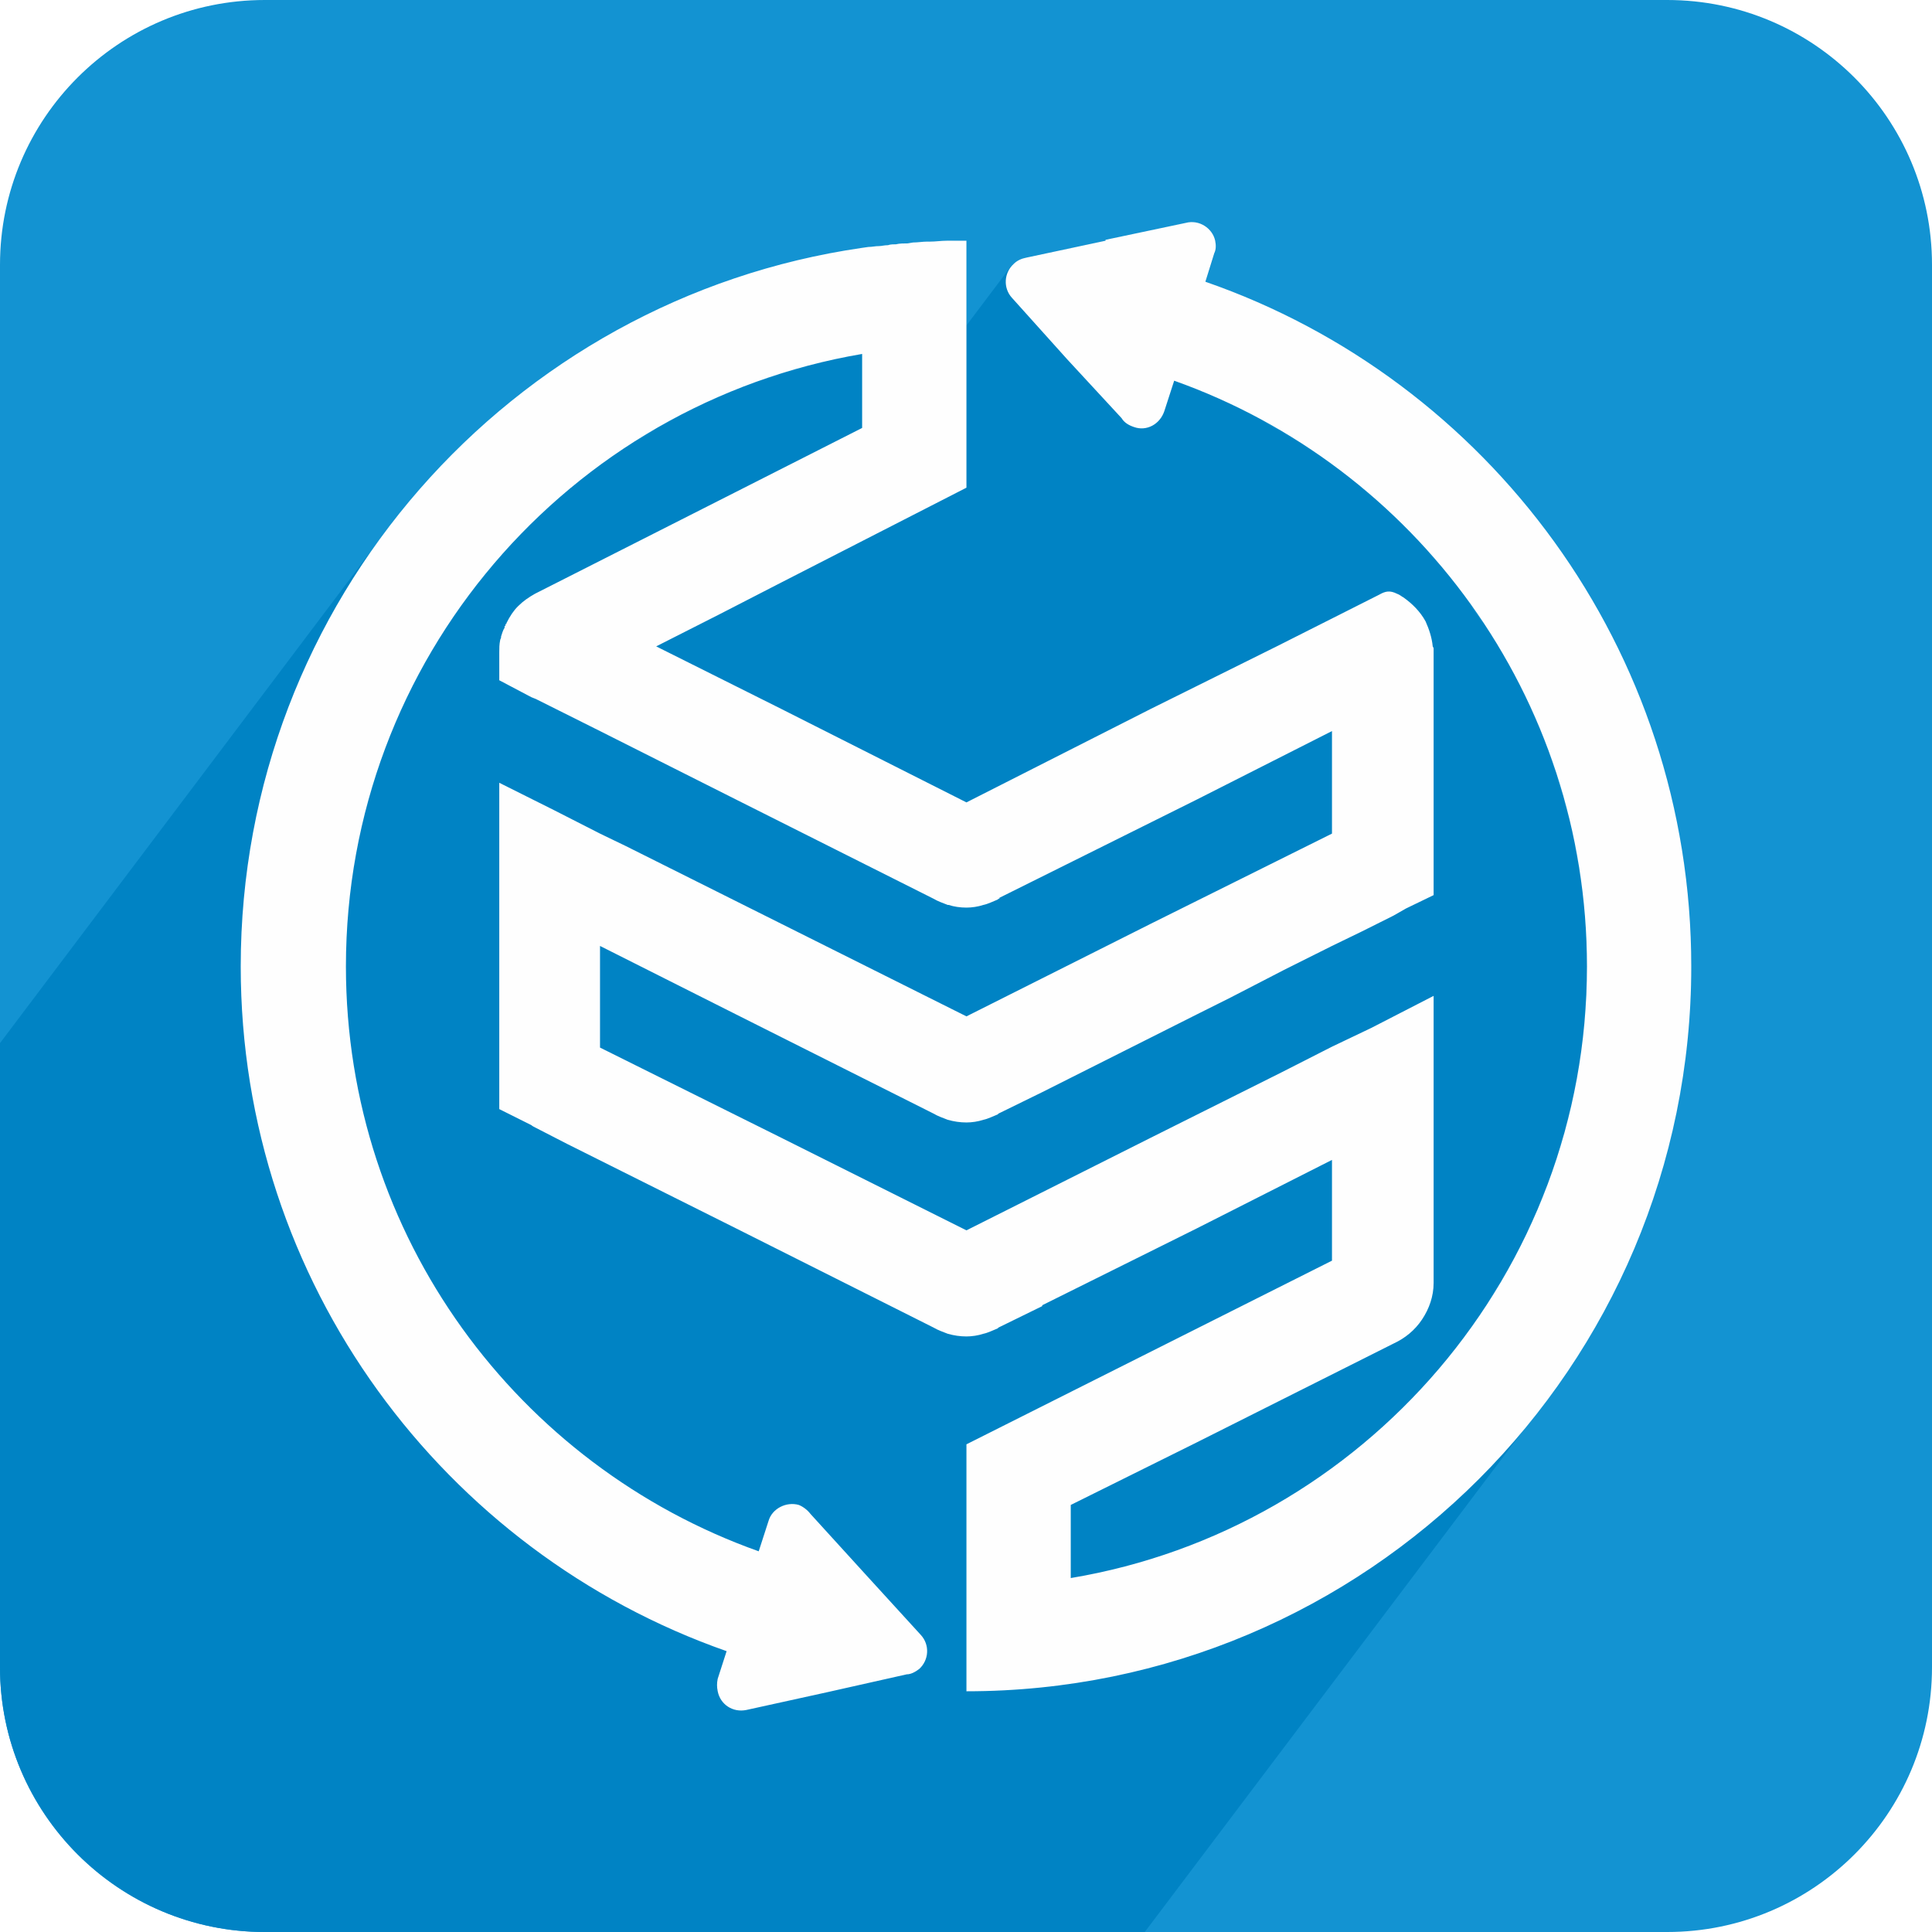
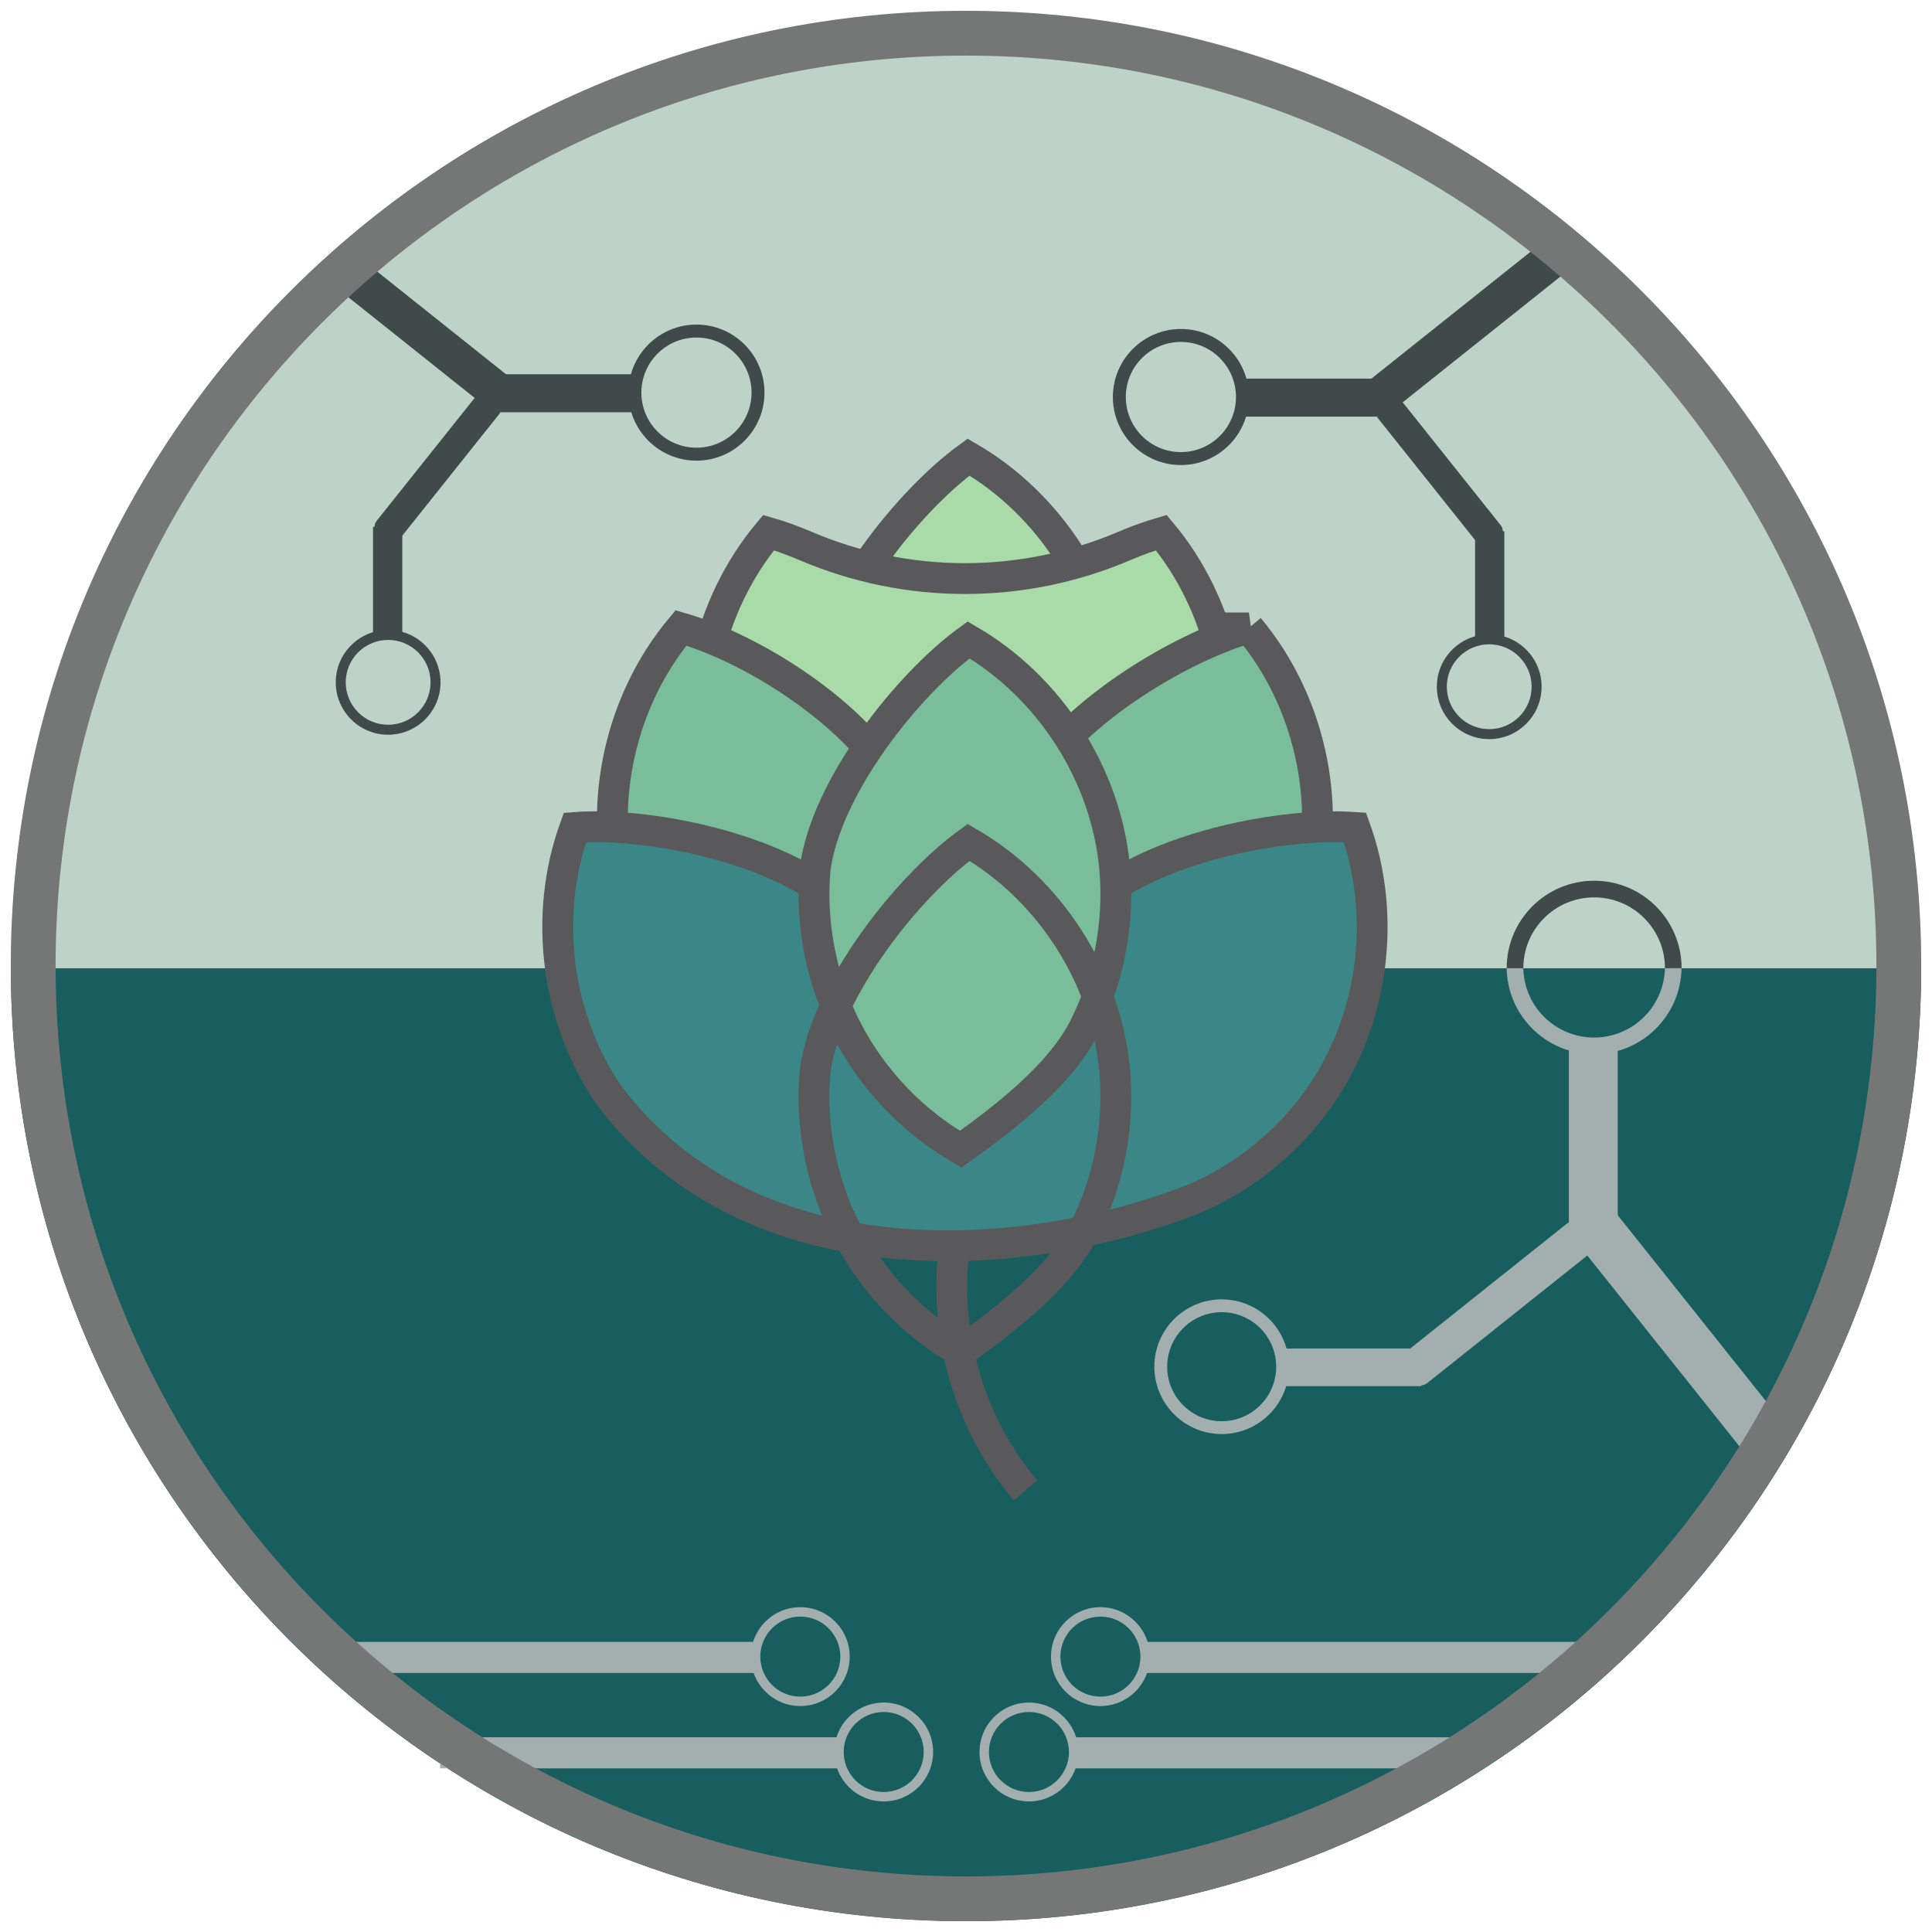
- <svg xmlns="http://www.w3.org/2000/svg" xml:space="preserve" width="21.675mm" height="21.675mm" version="1.1" style="shape-rendering:geometricPrecision; text-rendering:geometricPrecision; image-rendering:optimizeQuality; fill-rule:evenodd; clip-rule:evenodd" viewBox="0 0 2167 2167">
-   <defs>
-     <style type="text/css">
+ <svg xmlns="http://www.w3.org/2000/svg" xml:space="preserve" width="21.675mm" height="21.675mm" version="1.1" style="shape-rendering:geometricPrecision; text-rendering:geometricPrecision; image-rendering:optimizeQuality; fill-rule:evenodd; clip-rule:evenodd" viewBox="0 0 2167 2167" id="svg15">
+   <defs id="defs4">
+     <style type="text/css" id="style2">
   
    .fil2 {fill:#FEFEFE}
    .fil0 {fill:#1393D2}
    .fil1 {fill:#0083C4}
   
  </style>
+     <clipPath id="_clip1">
+       <path d="m 328.068,496.814 c 10.613,0 19.23,8.617 19.23,19.231 0,10.613 -8.617,19.23 -19.23,19.23 -10.614,0 -19.231,-8.617 -19.231,-19.23 0,-10.614 8.617,-19.231 19.231,-19.231 z m 0,3.662 c 8.592,0 15.568,6.976 15.568,15.569 0,8.592 -6.976,15.568 -15.568,15.568 -8.593,0 -15.569,-6.976 -15.569,-15.568 0,-8.593 6.976,-15.569 15.569,-15.569 z" id="path174" />
+     </clipPath>
  </defs>
-   <g id="Layer_x0020_1">
-     <g id="_924205536">
-       <rect class="fil0" width="2167" height="2167" rx="297" ry="297" />
-       <path class="fil1" d="M553 634l-16 19c5,-6 10,-13 16,-19zm731 1533l-987 0c-163,0 -297,-133 -297,-297l0 -700 426 -565c127,-173 319,-294 541,-326l7 -1c4,-1 8,-1 12,-2 3,0 6,0 10,-1 3,0 6,0 9,-1 4,0 9,-1 13,-1l6 0c5,-1 11,-1 16,-1l3 -1c6,0 13,0 19,0l1 0c7,-1 14,-1 21,-1l0 0 0 0 0 95 49 -65c1,-1 2,-3 4,-4 4,-4 9,-6 14,-7l89 -19 0 0 91 -20c14,-3 29,6 32,21 1,4 1,9 -1,14l0 0 -10 31c317,111 545,413 545,768 0,196 -70,377 -186,517l-427 566zm-751 -1509l-14 19c4,-6 9,-13 14,-19zm60 -68l-17 18c5,-6 11,-12 17,-18zm-21 21l-17 20c6,-7 12,-13 17,-20zm65 -61l-19 16c6,-5 13,-11 19,-16zm-22 19l-20 19c7,-7 13,-13 20,-19zm70 -56l-21 15c7,-5 14,-10 21,-15zm-23 17l-22 17c7,-5 14,-11 22,-17zm74 -49l-23 14c7,-5 15,-10 23,-14zm-25 15l-23 15c8,-5 16,-11 23,-15zm79 -43l-25 12c8,-4 16,-8 25,-12zm-27 13l-24 13c8,-5 16,-9 24,-13zm84 -37l-27 10c9,-3 18,-7 27,-10zm-30 11l-24 11c8,-3 16,-7 24,-11zm89 -29l-29 8c10,-3 19,-6 29,-8zm-31 9l-26 8c8,-3 17,-6 26,-8zm92 -23l-29 6c9,-2 19,-4 29,-6zm-32 7l-28 6c9,-2 18,-4 28,-6zm431 43l-24 -10c8,3 16,7 24,10zm-24 -10l-25 -9c8,3 16,6 25,9zm72 34l-24 -12c8,4 16,8 24,12zm-24 -12l-24 -12c8,4 16,8 24,12zm70 39l-23 -14c8,4 15,9 23,14zm-23 -14l-23 -13c8,4 16,8 23,13zm66 44l-21 -16c7,5 14,11 21,16zm-21 -16l-22 -14c7,5 14,9 22,14zm62 49l-20 -17c6,6 13,11 20,17zm-20 -17l-21 -16c7,5 14,11 21,16zm58 53l-19 -18c6,6 13,12 19,18zm-19 -18l-19 -18c6,6 13,12 19,18zm54 57l-17 -19c6,6 12,13 17,19zm-17 -19l-18 -20c6,7 12,13 18,20zm49 61l-15 -21c5,7 10,14 15,21zm-15 -21l-17 -21c6,7 11,14 17,21zm45 65l-15 -22c5,7 10,15 15,22zm-15 -22l-15 -22c6,7 11,14 15,22zm40 68l-12 -23c4,8 8,15 12,23zm-12 -23l-13 -23c4,8 9,15 13,23zm35 72l-11 -25c4,8 7,16 11,25zm-11 -25l-12 -24c4,8 8,16 12,24zm29 75l-8 -25c3,8 6,16 8,25zm-8 -25l-10 -25c3,8 6,16 10,25zm23 77l-7 -26c3,8 5,17 7,26zm-7 -26l-8 -26c3,8 6,17 8,26zm18 80l-5 -27c2,8 4,17 5,27zm-5 -27l-6 -27c2,9 4,18 6,27zm12 82l-3 -28c1,9 2,18 3,28zm-3 -28l-4 -27c2,9 3,18 4,27zm5 84l-1 -29c1,10 1,19 1,29zm-1 -29l-1 -27c0,9 1,18 1,27zm-2 92l2 -30c0,10 -1,20 -2,30zm2 -33l1 -30c0,10 0,20 -1,30zm-10 95l4 -29c-1,9 -3,19 -4,29zm5 -31l3 -29c-1,10 -2,20 -3,29zm-19 91l7 -28c-2,9 -4,19 -7,28zm7 -29l6 -28c-2,9 -4,18 -6,28zm-26 88l0 0c3,-9 6,-18 9,-27l-9 27zm10 -30l8 -27c-2,9 -5,18 -8,27zm-33 85l11 -25c-4,8 -8,17 -11,25zm12 -28l10 -26c-3,9 -6,17 -10,26zm-41 81l13 -23c-4,7 -8,15 -13,23zm15 -26l12 -23c-4,8 -8,16 -12,23zm-47 76l14 -21c-5,7 -9,14 -14,21zm16 -24l14 -23c-4,8 -9,15 -14,23zm-18 27l0 0 -16 21c5,-7 11,-14 16,-21z" />
-       <path class="fil2" d="M967 397l0 75 0 8 -142 72 -225 114c-7,4 -13,8 -19,14 -5,5 -9,11 -13,19l0 0 0 0 0 0 0 0 0 0 0 1 -1 0 0 0 0 0 0 0 0 0 0 0 0 0 0 0 0 1 0 0 0 0 0 0 0 0 0 0 0 1 0 0 -1 0 0 0 0 0 0 0 0 0 0 0 0 0 0 1 0 0 0 0 0 0 0 0 0 0 0 0 0 0 0 0 0 1 0 0 0 0 0 0c-2,3 -3,7 -4,10l0 0 0 1 0 0 0 0 0 0 0 0 0 0 0 0c0,1 -1,2 -1,3 -1,5 -1,9 -1,14l0 0 0 0 0 0 0 0 0 1 0 0 0 0c0,1 0,2 0,2l0 9 0 19 0 0 36 19 0 0 0 0 5 2 72 36 0 0 0 0 153 77 221 111c5,3 11,5 16,7l0 0 1 0c6,2 13,3 20,3 6,0 13,-1 19,-3 5,-1 11,-4 16,-6l1 -1 0 0 1 0 0 0 0 -1 221 -110 152 -77 0 115 -203 101 -207 104 -208 -104 -174 -87 -29 -14 -51 -26 -62 -31 0 0 0 0 0 88c0,1 0,2 0,4l0 8 0 226 0 9 0 31 36 18c1,1 3,2 5,3l0 0 35 18 190 95 221 111c5,3 11,5 16,7l0 0c7,2 14,3 21,3 6,0 13,-1 19,-3 5,-1 11,-4 16,-6l1 -1 49 -24 0 -1 173 -86 152 -77 0 113 -203 102 -207 104 0 119 0 41 0 102 0 15 0 0c449,0 813,-364 813,-813 0,-356 -228,-658 -545,-768l10 -32 0 0c2,-4 2,-9 1,-14 -3,-14 -18,-24 -33,-20l-90 19 0 1 -89 19c-5,1 -10,3 -14,7 -11,10 -12,27 -2,38l62 69 0 0 0 0 61 66c3,5 8,8 14,10 14,5 29,-3 34,-18l11 -34c270,96 463,354 463,657 0,344 -250,631 -579,686l0 -82 141 -70 221 -111c13,-6 24,-15 32,-27 8,-12 13,-26 13,-41l0 -226 0 -8 0 -1 0 -5 0 0 0 -37 0 -45 -70 36 -44 21 0 0 -57 29 -146 73 -207 104 -208 -104 -203 -101 0 -13 0 0 0 -101 153 77 221 111c5,3 11,5 16,7l0 0c7,2 14,3 21,3 6,0 13,-1 19,-3 5,-1 11,-4 16,-6l1 -1 49 -24 0 0 173 -87 38 -19 0 0 60 -31 54 -27 33 -16 36 -18 0 0 7 -4 7 -4 31 -15 0 -26 0 -4c0,-2 0,-3 0,-4l0 -226 0 -9c0,-1 0,-2 0,-4l0 -1 0 -3 -1 -2 0 0c-1,-10 -4,-19 -8,-28 -6,-11 -15,-20 -25,-27 -2,-1 -4,-3 -7,-4 -8,-4 -13,-3 -20,1l-115 58 0 0 0 0 -141 70 -207 105 -208 -105 -140 -70 71 -36 0 0 70 -36 207 -106 0 -72 0 -46 0 -42 0 0 0 -117 0 0 0 0c-7,0 -14,0 -21,0l-1 0c-6,0 -13,1 -19,1l-3 0c-5,0 -11,1 -16,1l-6 1c-4,0 -9,0 -13,1 -3,0 -6,0 -9,1 -4,0 -7,1 -10,1 -4,0 -8,1 -12,1l-7 1c-394,57 -697,396 -697,806 0,355 228,657 545,768l-10 31 0 0c-1,5 -1,9 0,14 3,15 17,24 32,21l91 -20 0 0 89 -20c5,0 10,-3 14,-6 11,-10 12,-27 2,-38l-63 -69 0 0 0 0 -61 -67c-3,-4 -8,-8 -13,-10 -14,-4 -30,4 -34,18l-11 34c-270,-96 -463,-353 -463,-656 0,-345 250,-631 579,-687z" />
+   <g transform="matrix(0.9817816,0,0,0.9817816,-1006.322,-1046.973)" style="clip-rule:evenodd;fill-rule:evenodd;image-rendering:optimizeQuality;shape-rendering:geometricPrecision;text-rendering:geometricPrecision" id="g1199">
+     <g id="g4" transform="matrix(4.16667,0,0,4.16667,173.5981,-200.0106)" style="display:inline">
+       <path id="path2" style="display:inline;fill:#185e5e" d="m 207.297,568.804 c 0,144.646 117.258,261.904 261.903,261.904 144.646,0 261.904,-117.258 261.904,-261.904 H 469.2 Z" />
+     </g>
+     <g id="g8" transform="matrix(4.16667,0,0,-4.16667,173.5981,4542.587)" style="display:inline">
+       <path id="path6" style="display:inline;fill:#bed3c7" d="m 207.297,568.804 c 0,144.646 117.258,261.904 261.903,261.904 144.646,0 261.904,-117.258 261.904,-261.904 H 469.2 Z" />
+     </g>
+     <g transform="scale(4.16667)" id="Ebene4">
+       <g transform="translate(0,1)" id="g118">
+         <g transform="matrix(0,0.704735,-0.704735,0,829.105,477.958)" id="g112">
+           <path d="m 328.068,496.814 c 10.613,0 19.23,8.617 19.23,19.231 0,10.613 -8.617,19.23 -19.23,19.23 -10.614,0 -19.231,-8.617 -19.231,-19.23 0,-10.614 8.617,-19.231 19.231,-19.231 z m 0,3.662 c 8.592,0 15.568,6.976 15.568,15.569 0,8.592 -6.976,15.568 -15.568,15.568 -8.593,0 -15.569,-6.976 -15.569,-15.568 0,-8.593 6.976,-15.569 15.569,-15.569 z" style="fill:#a3afaf" id="path110" />
+         </g>
+         <g transform="matrix(0,0.63567,-2.30262,0,1710.18,493.902)" id="g116">
+           <rect x="332.281" y="545.653" width="13.406" height="51.841" style="fill:#a3afaf" id="rect114" />
+         </g>
+       </g>
+       <g transform="matrix(-1,0,0,1,1013.15,1)" id="g131">
+         <g id="Ebene41">
+           <g id="g128">
+             <g transform="matrix(0,0.704735,-0.704735,0,829.105,477.958)" id="g122">
+               <path d="m 328.068,496.814 c 10.613,0 19.23,8.617 19.23,19.231 0,10.613 -8.617,19.23 -19.23,19.23 -10.614,0 -19.231,-8.617 -19.231,-19.23 0,-10.614 8.617,-19.231 19.231,-19.231 z m 0,3.662 c 8.592,0 15.568,6.976 15.568,15.569 0,8.592 -6.976,15.568 -15.568,15.568 -8.593,0 -15.569,-6.976 -15.569,-15.568 0,-8.593 6.976,-15.569 15.569,-15.569 z" style="fill:#a3afaf" id="path120" />
+             </g>
+             <g transform="matrix(0,0.63567,-2.30262,0,1710.18,493.902)" id="g126">
+               <rect x="332.281" y="545.653" width="13.406" height="51.841" style="fill:#a3afaf" id="rect124" />
+             </g>
+           </g>
+         </g>
+       </g>
+     </g>
+     <g id="Ebene42" transform="matrix(4.16667,0,0,4.16667,95.29341,108.9792)">
+       <g transform="translate(0,1)" id="g142">
+         <g transform="matrix(0,0.704735,-0.704735,0,829.105,477.958)" id="g136">
+           <path d="m 328.068,496.814 c 10.613,0 19.23,8.617 19.23,19.231 0,10.613 -8.617,19.23 -19.23,19.23 -10.614,0 -19.231,-8.617 -19.231,-19.23 0,-10.614 8.617,-19.231 19.231,-19.231 z m 0,3.662 c 8.592,0 15.568,6.976 15.568,15.569 0,8.592 -6.976,15.568 -15.568,15.568 -8.593,0 -15.569,-6.976 -15.569,-15.568 0,-8.593 6.976,-15.569 15.569,-15.569 z" style="fill:#a3afaf" id="path134" />
+         </g>
+         <g transform="matrix(0,0.63567,-2.12105,0,1611.1,493.902)" id="g140">
+           <rect x="332.281" y="545.653" width="13.406" height="51.841" style="fill:#a3afaf" id="rect138" />
+         </g>
+       </g>
+       <g transform="matrix(-1,0,0,1,970.681,1)" id="g152">
+         <g transform="matrix(0,0.704735,-0.704735,0,829.105,477.958)" id="g146">
+           <path d="m 328.068,496.814 c 10.613,0 19.23,8.617 19.23,19.231 0,10.613 -8.617,19.23 -19.23,19.23 -10.614,0 -19.231,-8.617 -19.231,-19.23 0,-10.614 8.617,-19.231 19.231,-19.231 z m 0,3.662 c 8.592,0 15.568,6.976 15.568,15.569 0,8.592 -6.976,15.568 -15.568,15.568 -8.593,0 -15.569,-6.976 -15.569,-15.568 0,-8.593 6.976,-15.569 15.569,-15.569 z" style="fill:#a3afaf" id="path144" />
+         </g>
+         <g transform="matrix(0,0.63567,-2.12105,0,1611.1,493.902)" id="g150">
+           <rect x="332.281" y="545.653" width="13.406" height="51.841" style="fill:#a3afaf" id="rect148" />
+         </g>
+       </g>
+     </g>
+     <g style="fill:#000000;fill-opacity:0" transform="matrix(4.16667,0,0,4.16667,0,4.16667)" id="g194">
+       <g style="fill:#000000;fill-opacity:0" id="Ebene3">
+         <g style="fill:#000000;fill-opacity:0" transform="matrix(1.24702,0,0,1.24702,-76.2895,-122.724)" id="g157">
+           <path d="m 308.884,514.703 c -0.031,0.447 -0.047,0.894 -0.047,1.342 0,10.613 8.617,19.23 19.231,19.23 10.613,0 19.23,-8.617 19.23,-19.23 0,-0.336 -0.009,-0.672 -0.027,-1.007 l -3.656,0.192 c 0.014,0.271 0.021,0.543 0.021,0.815 0,8.592 -6.976,15.568 -15.568,15.568 -8.593,0 -15.569,-6.976 -15.569,-15.568 0,-0.363 0.013,-0.725 0.038,-1.086 z" style="fill:#000000;fill-opacity:0" id="path155" />
+         </g>
+         <g style="fill:#000000;fill-opacity:0" transform="matrix(1.24702,0,0,1.24702,-76.2895,-123.107)" id="g161">
+           <path d="m 347.298,516.045 c 0,-10.621 -8.61,-19.231 -19.23,-19.231 -10.621,0 -19.231,8.61 -19.231,19.231 h 3.662 c 0,-8.599 6.97,-15.569 15.569,-15.569 8.598,0 15.568,6.97 15.568,15.569 z" style="fill:#000000;fill-opacity:0" id="path159" />
+         </g>
+         <g style="fill:#000000;fill-opacity:0" transform="matrix(0.99959,0,0,0.940093,-5.80677,30.2535)" id="g165">
+           <rect x="332.281" y="545.653" width="13.406" height="51.841" style="fill:#000000;fill-opacity:0" id="rect163" />
+         </g>
+         <g style="fill:#000000;fill-opacity:0" transform="matrix(-0.781939,-0.623355,0.942581,-1.18238,37.4396,1504.89)" id="g169">
+           <path d="m 345.687,545.653 h -13.406 c 0,0 0,41.121 0,50.116 0,0.457 0.275,0.896 0.764,1.219 0.489,0.323 1.152,0.505 1.844,0.505 2.166,0 5.257,0 7.577,0 0.855,0 1.674,-0.224 2.278,-0.624 0.604,-0.399 0.943,-0.941 0.943,-1.506 0,-9.757 0,-49.71 0,-49.71 z" style="fill:#000000;fill-opacity:0" id="path167" />
+         </g>
+       </g>
+       <g style="fill:#000000;fill-opacity:0" id="Ebene31" transform="matrix(0,0.769912,-0.769912,0,835.897,373.224)">
+         <g style="fill:#000000;fill-opacity:0" transform="matrix(1.24702,0,0,1.24702,-76.2895,-122.724)" id="g183">
+           <path d="m 328.068,496.814 c 10.613,0 19.23,8.617 19.23,19.231 0,10.613 -8.617,19.23 -19.23,19.23 -10.614,0 -19.231,-8.617 -19.231,-19.23 0,-10.614 8.617,-19.231 19.231,-19.231 z m 0,3.662 c 8.592,0 15.568,6.976 15.568,15.569 0,8.592 -6.976,15.568 -15.568,15.568 -8.593,0 -15.569,-6.976 -15.569,-15.568 0,-8.593 6.976,-15.569 15.569,-15.569 z" style="fill:#000000;fill-opacity:0" id="path172" />
+           <clipPath id="clipPath1251">
+             <path d="m 328.068,496.814 c 10.613,0 19.23,8.617 19.23,19.231 0,10.613 -8.617,19.23 -19.23,19.23 -10.614,0 -19.231,-8.617 -19.231,-19.23 0,-10.614 8.617,-19.231 19.231,-19.231 z m 0,3.662 c 8.592,0 15.568,6.976 15.568,15.569 0,8.592 -6.976,15.568 -15.568,15.568 -8.593,0 -15.569,-6.976 -15.569,-15.568 0,-8.593 6.976,-15.569 15.569,-15.569 z" id="path1249" />
+           </clipPath>
+           <g style="fill:#000000;fill-opacity:0" clip-path="url(#_clip1)" id="g181">
+             <g style="fill:#000000;fill-opacity:0" transform="matrix(0,-1.04156,1.04156,0,-378.597,925.656)" id="g179">
+               <path d="m 469.2,306.9 c 144.549,0 261.904,117.355 261.904,261.904 0,144.549 -117.355,261.904 -261.904,261.904 -144.548,0 -261.903,-117.355 -261.903,-261.904 C 207.297,424.255 324.652,306.9 469.2,306.9 Z m 0,24.714 c 130.909,0 237.191,106.281 237.191,237.19 0,130.909 -106.282,237.191 -237.191,237.191 -130.908,0 -237.19,-106.282 -237.19,-237.191 0,-130.909 106.282,-237.19 237.19,-237.19 z" style="fill:#000000;fill-opacity:0" id="path177" />
+             </g>
+           </g>
+         </g>
+         <g style="fill:#000000;fill-opacity:0" transform="matrix(0.99959,0,0,0.940093,-5.80677,30.2535)" id="g187">
+           <rect x="332.281" y="545.653" width="13.406" height="51.841" style="fill:#000000;fill-opacity:0" id="rect185" />
+         </g>
+         <g style="fill:#000000;fill-opacity:0" transform="matrix(-0.781939,-0.623355,0.942581,-1.18238,37.4396,1504.89)" id="g191">
+           <path d="m 345.687,545.653 h -13.406 c 0,0 0,39.657 0,49.6 0,0.594 0.357,1.164 0.992,1.584 0.635,0.42 1.497,0.656 2.395,0.656 1.772,0 3.958,0 5.836,0 1.109,0 2.173,-0.291 2.958,-0.81 0.785,-0.519 1.225,-1.223 1.225,-1.957 0,-10.739 0,-49.073 0,-49.073 z" style="fill:#000000;fill-opacity:0" id="path189" />
+         </g>
+       </g>
+     </g>
+     <g transform="matrix(0,3.241403,3.241403,0,686.0089,441.167)" id="g222">
+       <g id="Ebene32">
+         <g transform="matrix(1.24702,0,0,1.24702,-76.2895,-122.724)" id="g198">
+           <path d="m 328.068,496.814 c 10.613,0 19.23,8.617 19.23,19.231 0,10.613 -8.617,19.23 -19.23,19.23 -10.614,0 -19.231,-8.617 -19.231,-19.23 0,-10.614 8.617,-19.231 19.231,-19.231 z m 0,3.662 c 8.592,0 15.568,6.976 15.568,15.569 0,8.592 -6.976,15.568 -15.568,15.568 -8.593,0 -15.569,-6.976 -15.569,-15.568 0,-8.593 6.976,-15.569 15.569,-15.569 z" style="fill:#414a4a" id="path196" />
+         </g>
+         <g transform="matrix(0.99959,0,0,0.940093,-5.80677,30.2535)" id="g202">
+           <rect x="332.281" y="545.653" width="13.406" height="51.841" style="fill:#414a4a" id="rect200" />
+         </g>
+         <g transform="matrix(-0.781939,-0.623355,0.988888,-1.24047,9.77151,1539.6)" id="g206">
+           <path d="m 345.687,545.653 h -13.406 c 0,0 0,40 0,49.727 0,0.561 0.353,1.098 0.982,1.494 0.628,0.396 1.481,0.619 2.37,0.619 1.792,0 4.015,0 5.914,0 1.098,0 2.151,-0.275 2.928,-0.764 0.776,-0.49 1.212,-1.154 1.212,-1.846 0,-10.518 0,-49.23 0,-49.23 z" style="fill:#414a4a" id="path204" />
+         </g>
+       </g>
+       <g id="Ebene33" transform="matrix(0,0.769912,-0.769912,0,835.897,373.224)">
+         <g transform="matrix(1.24702,0,0,1.24702,-76.2895,-122.724)" id="g211">
+           <path d="m 328.068,496.814 c 10.613,0 19.23,8.617 19.23,19.231 0,10.613 -8.617,19.23 -19.23,19.23 -10.614,0 -19.231,-8.617 -19.231,-19.23 0,-10.614 8.617,-19.231 19.231,-19.231 z m 0,3.662 c 8.592,0 15.568,6.976 15.568,15.569 0,8.592 -6.976,15.568 -15.568,15.568 -8.593,0 -15.569,-6.976 -15.569,-15.568 0,-8.593 6.976,-15.569 15.569,-15.569 z" style="fill:#414a4a" id="path209" />
+         </g>
+         <g transform="matrix(0.99959,0,0,0.940093,-5.80677,30.2535)" id="g215">
+           <rect x="332.281" y="545.653" width="13.406" height="51.841" style="fill:#414a4a" id="rect213" />
+         </g>
+         <g transform="matrix(-0.781939,-0.623355,0.942581,-1.18238,37.4396,1504.89)" id="g219">
+           <path d="m 345.687,545.653 h -13.406 c 0,0 0,38.069 0,48.961 0,1.59 1.949,2.879 4.354,2.879 1.172,0 2.454,0 3.675,0 1.426,0 2.794,-0.375 3.802,-1.042 1.009,-0.667 1.575,-1.571 1.575,-2.514 0,-11.705 0,-48.284 0,-48.284 z" style="fill:#414a4a" id="path217" />
+         </g>
+       </g>
+     </g>
+     <g style="display:inline" transform="matrix(0,3.241403,-3.241403,0,3508.765,436.1504)" id="g250">
+       <g id="Ebene34">
+         <g transform="matrix(1.24702,0,0,1.24702,-76.2895,-122.724)" id="g226">
+           <path d="m 328.068,496.814 c 10.613,0 19.23,8.617 19.23,19.231 0,10.613 -8.617,19.23 -19.23,19.23 -10.614,0 -19.231,-8.617 -19.231,-19.23 0,-10.614 8.617,-19.231 19.231,-19.231 z m 0,3.662 c 8.592,0 15.568,6.976 15.568,15.569 0,8.592 -6.976,15.568 -15.568,15.568 -8.593,0 -15.569,-6.976 -15.569,-15.568 0,-8.593 6.976,-15.569 15.569,-15.569 z" style="fill:#414a4a" id="path224" />
+         </g>
+         <g transform="matrix(0.99959,0,0,0.940093,-5.80677,30.2535)" id="g230">
+           <rect x="332.281" y="545.653" width="13.406" height="51.841" style="fill:#414a4a" id="rect228" />
+         </g>
+         <g transform="matrix(-0.781939,-0.623355,0.942581,-1.18238,37.4396,1504.89)" id="g234">
+           <path d="m 345.687,545.653 h -13.406 c 0,0 0,39.719 0,49.623 0,0.588 0.353,1.152 0.982,1.568 0.628,0.416 1.481,0.649 2.37,0.649 1.792,0 4.015,0 5.914,0 2.287,0 4.14,-1.226 4.14,-2.738 0,-10.7 0,-49.102 0,-49.102 z" style="fill:#414a4a" id="path232" />
+         </g>
+       </g>
+       <g id="Ebene35" transform="matrix(0,0.769912,-0.769912,0,835.897,373.224)">
+         <g transform="matrix(1.24702,0,0,1.24702,-76.2895,-122.724)" id="g239">
+           <path d="m 328.068,496.814 c 10.613,0 19.23,8.617 19.23,19.231 0,10.613 -8.617,19.23 -19.23,19.23 -10.614,0 -19.231,-8.617 -19.231,-19.23 0,-10.614 8.617,-19.231 19.231,-19.231 z m 0,3.662 c 8.592,0 15.568,6.976 15.568,15.569 0,8.592 -6.976,15.568 -15.568,15.568 -8.593,0 -15.569,-6.976 -15.569,-15.568 0,-8.593 6.976,-15.569 15.569,-15.569 z" style="fill:#414a4a" id="path237" />
+         </g>
+         <g transform="matrix(0.99959,0,0,0.940093,-5.80677,30.2535)" id="g243">
+           <rect x="332.281" y="545.653" width="13.406" height="51.841" style="fill:#414a4a" id="rect241" />
+         </g>
+         <g transform="matrix(-0.781939,-0.623355,0.942581,-1.18238,37.4396,1504.89)" id="g247">
+           <path d="m 345.687,545.653 h -13.406 c 0,0 0,38.069 0,48.961 0,1.59 1.949,2.879 4.354,2.879 1.172,0 2.454,0 3.675,0 1.426,0 2.794,-0.375 3.802,-1.042 1.009,-0.667 1.575,-1.571 1.575,-2.514 0,-11.705 0,-48.284 0,-48.284 z" style="fill:#414a4a" id="path245" />
+         </g>
+       </g>
+     </g>
+     <g transform="scale(4.16667)" id="g284">
+       <g id="g282">
+         <g id="Ebene36" transform="matrix(-1,0,0,1,1015.9,1.20749)">
+           <g transform="matrix(1.24702,0,0,1.24702,-76.2895,-123.724)" id="g254">
+             <path d="m 308.84,516.38 c 0.183,10.488 8.738,18.895 19.228,18.895 10.62,0 19.23,-8.61 19.23,-19.23 h -3.662 c 0,8.598 -6.97,15.568 -15.568,15.568 -8.493,0 -15.418,-6.806 -15.566,-15.297 z" style="fill:#a3afaf" id="path252" />
+           </g>
+           <g transform="matrix(1.24702,0,0,1.24702,-76.3014,-123.324)" id="g258">
+             <path d="m 347.298,516.045 c 0,-10.621 -8.61,-19.231 -19.23,-19.231 -10.621,0 -19.231,8.61 -19.231,19.231 h 3.662 c 0,-8.599 6.97,-15.569 15.569,-15.569 8.598,0 15.568,6.97 15.568,15.569 z" style="fill:#414a4a" id="path256" />
+           </g>
+           <g transform="matrix(0.99959,0,0,0.964531,-5.80677,15.6523)" id="g262">
+             <rect x="332.281" y="545.653" width="13.406" height="51.841" style="fill:#a3afaf" id="rect260" />
+           </g>
+           <g transform="matrix(-0.781939,-0.623355,0.942581,-1.18238,37.4396,1504.89)" id="g266">
+             <path d="m 345.687,545.653 h -13.406 c 0,0 0,41.121 0,50.116 0,0.457 0.275,0.896 0.764,1.219 0.489,0.323 1.152,0.505 1.844,0.505 2.166,0 5.257,0 7.577,0 0.855,0 1.674,-0.224 2.278,-0.624 0.604,-0.399 0.943,-0.941 0.943,-1.506 0,-9.757 0,-49.71 0,-49.71 z" style="fill:#a3afaf" id="path264" />
+           </g>
+         </g>
+         <g id="Ebene37" transform="matrix(0,0.769912,0.769912,0,180.006,374.431)">
+           <g transform="matrix(1.24702,0,0,1.24702,-76.2895,-122.724)" id="g271">
+             <path d="m 328.068,496.814 c 10.613,0 19.23,8.617 19.23,19.231 0,10.613 -8.617,19.23 -19.23,19.23 -10.614,0 -19.231,-8.617 -19.231,-19.23 0,-10.614 8.617,-19.231 19.231,-19.231 z m 0,3.662 c 8.592,0 15.568,6.976 15.568,15.569 0,8.592 -6.976,15.568 -15.568,15.568 -8.593,0 -15.569,-6.976 -15.569,-15.568 0,-8.593 6.976,-15.569 15.569,-15.569 z" style="fill:#a3afaf" id="path269" />
+           </g>
+           <g transform="matrix(0.99959,0,0,0.940093,-5.80677,30.2535)" id="g275">
+             <rect x="332.281" y="545.653" width="13.406" height="51.841" style="fill:#a3afaf" id="rect273" />
+           </g>
+           <g transform="matrix(-0.781939,-0.623355,0.942581,-1.18238,37.4396,1504.89)" id="g279">
+             <path d="m 345.687,545.653 h -13.406 c 0,0 0,39.657 0,49.6 0,0.594 0.357,1.164 0.992,1.584 0.635,0.42 1.497,0.656 2.395,0.656 1.772,0 3.958,0 5.836,0 1.109,0 2.173,-0.291 2.958,-0.81 0.785,-0.519 1.225,-1.223 1.225,-1.957 0,-10.739 0,-49.073 0,-49.073 z" style="fill:#a3afaf" id="path277" />
+           </g>
+         </g>
+       </g>
+     </g>
+     <path style="fill:#b1b8e2;stroke-width:4.167" d="M 2059.906,1180.143 Z" id="circle34" />
+     <path style="fill:none;stroke-width:4.167" d="m 1198.809,2218.39 c 17.512,223.534 119.046,439.492 280.013,595.584 160.971,156.092 379.946,250.929 603.917,261.558 241.15,11.442 485.529,-75.446 665.33,-236.55 179.8,-161.108 292.892,-394.521 307.888,-635.476" id="path8601" />
+     <path style="display:inline;fill:#a8dba8;fill-rule:nonzero;stroke:#59595b;stroke-width:35.208px" d="m 1956.256,1849.96 c -5.629,63.283 7.175,128.088 36.433,184.479 29.258,56.388 74.875,104.175 129.854,136.013 h 9.671 c 55.288,-39.371 102.846,-85.333 129.854,-136.013 29.262,-56.392 42.067,-121.196 36.446,-184.479 -9.517,-107.038 -74.033,-207.592 -166.975,-261.367 -69.775,50.721 -162.846,168.071 -175.284,261.367 z" id="path290" />
+     <path style="display:inline;fill:#a8dba8;fill-rule:nonzero;stroke:#59595b;stroke-width:35.208px" d="m 1903.014,1674.885 c -68.946,82.325 -95.179,198.888 -67.508,302.725 16.358,61.388 50.558,117.9 97.338,160.879 42.717,38.388 103.129,65.317 168.546,83.404 l 9.088,-3.312 c 5.95,-7.117 11.571,-14.517 16.904,-22.104 5.333,7.583 10.946,14.988 16.9,22.104 l 9.092,3.312 c 65.421,-18.088 125.833,-45.017 168.546,-83.404 46.783,-42.979 80.983,-99.492 97.342,-160.879 27.667,-103.838 1.442,-220.4 -67.513,-302.725 -13.204,3.792 -27.546,8.971 -42.5,15.333 -116.175,49.575 -247.554,49.575 -363.729,0 -14.954,-6.362 -29.296,-11.542 -42.504,-15.333 z" id="path56-7" />
+     <path style="display:inline;fill:#79bd9a;fill-rule:nonzero;stroke:#59595b;stroke-width:35.208px" d="m 1802.943,1783.735 c -68.95,82.321 -95.183,198.875 -67.513,302.713 16.358,61.392 50.554,117.908 97.338,160.892 42.717,38.383 103.121,65.313 168.538,83.4 l 9.092,-3.308 c 40.775,-48.721 67.3,-109.229 75.508,-172.225 8.204,-63 -9.283,-131.096 -36.208,-188.638 -43.6,-83.413 -163.847,-159.033 -246.755,-182.833 z m 648.88,0 c -82.913,23.796 -210.513,102.242 -254.113,185.659 -26.925,57.538 -37.058,122.817 -28.85,185.813 8.204,63 34.729,123.508 75.504,172.225 l 9.083,3.312 c 65.421,-18.087 125.834,-45.017 168.546,-83.4 46.783,-42.983 80.983,-99.504 97.342,-160.892 27.671,-103.838 1.442,-220.392 -67.513,-302.717 z" id="path56-5" />
+     <path style="display:inline;fill:#3b8686;fill-rule:nonzero;stroke:#59595b;stroke-width:35.208px" d="m 1698.635,2010.96 c -5.817,0.096 -11.438,0.312 -16.812,0.754 -36.633,100.942 -21.421,219.442 40.096,307.554 166.108,217.813 479.096,189.921 664.434,117.892 58.663,-24.392 110.129,-65.8 146.496,-117.892 61.517,-88.112 76.729,-206.613 40.096,-307.554 -5.375,-0.354 -10.988,-0.5 -16.808,-0.754 -87.279,-1.4 -220.313,28.75 -285.467,88.254 -11.467,11.433 -22.067,23.721 -31.746,36.696 -28.708,-43.7 -67.183,-80.979 -112.429,-107.159 -34.208,24.867 -73.983,65.783 -107.142,111.996 -10.608,-14.762 -22.371,-28.696 -35.246,-41.533 -65.154,-59.504 -198.192,-89.658 -285.471,-88.254 z" id="path56-5-3" />
+     <path style="display:inline;fill:#79bd9a;fill-rule:nonzero;stroke:#59595b;stroke-width:35.208px" d="m 1956.256,2058.823 c -5.629,63.279 7.175,128.088 36.433,184.479 29.258,56.388 74.875,104.175 129.854,136.013 55.288,-39.371 112.517,-85.338 139.529,-136.013 29.258,-56.392 42.063,-121.2 36.442,-184.479 -9.517,-107.038 -74.033,-207.592 -166.975,-261.371 -69.771,50.721 -162.846,168.075 -175.284,261.371 z" id="path56-2" />
+     <path style="display:inline;fill:none;fill-rule:nonzero;stroke:#59595b;stroke-width:35.208px" d="m 2114.885,2493.961 c -8.963,74.596 6.067,151.888 42.329,217.688 11.213,20.354 24.396,39.621 39.304,57.446" id="path1101" />
+     <path style="display:inline;fill:none;fill-opacity:1;stroke:#59595b;stroke-width:35.208px" d="m 1956.256,2290.123 c -5.629,63.283 7.175,128.088 36.433,184.475 29.258,56.392 74.875,104.179 129.854,136.017 55.288,-39.371 112.517,-85.338 139.529,-136.017 29.258,-56.388 42.063,-121.192 36.442,-184.475 -9.517,-107.038 -74.033,-207.596 -166.975,-261.371 -69.771,50.721 -162.846,168.075 -175.284,261.371 z" id="path56-2-1" />
+     <g style="display:inline" transform="matrix(4.16667,0,0,4.16667,173.5981,-200.0106)" id="g302-3">
+       <g style="display:inline" id="Ebene5-6">
+         <path d="m 469.2,306.9 c 144.549,0 261.904,117.355 261.904,261.904 0,144.549 -117.355,261.904 -261.904,261.904 -144.548,0 -261.903,-117.355 -261.903,-261.904 C 207.297,424.255 324.652,306.9 469.2,306.9 Z m 0,12.283 c 137.77,0 249.622,111.851 249.622,249.621 0,137.77 -111.852,249.621 -249.622,249.621 -137.769,0 -249.621,-111.851 -249.621,-249.621 0,-137.77 111.852,-249.621 249.621,-249.621 z" style="fill:#757777" id="path299-7" />
+       </g>
    </g>
  </g>
</svg>
